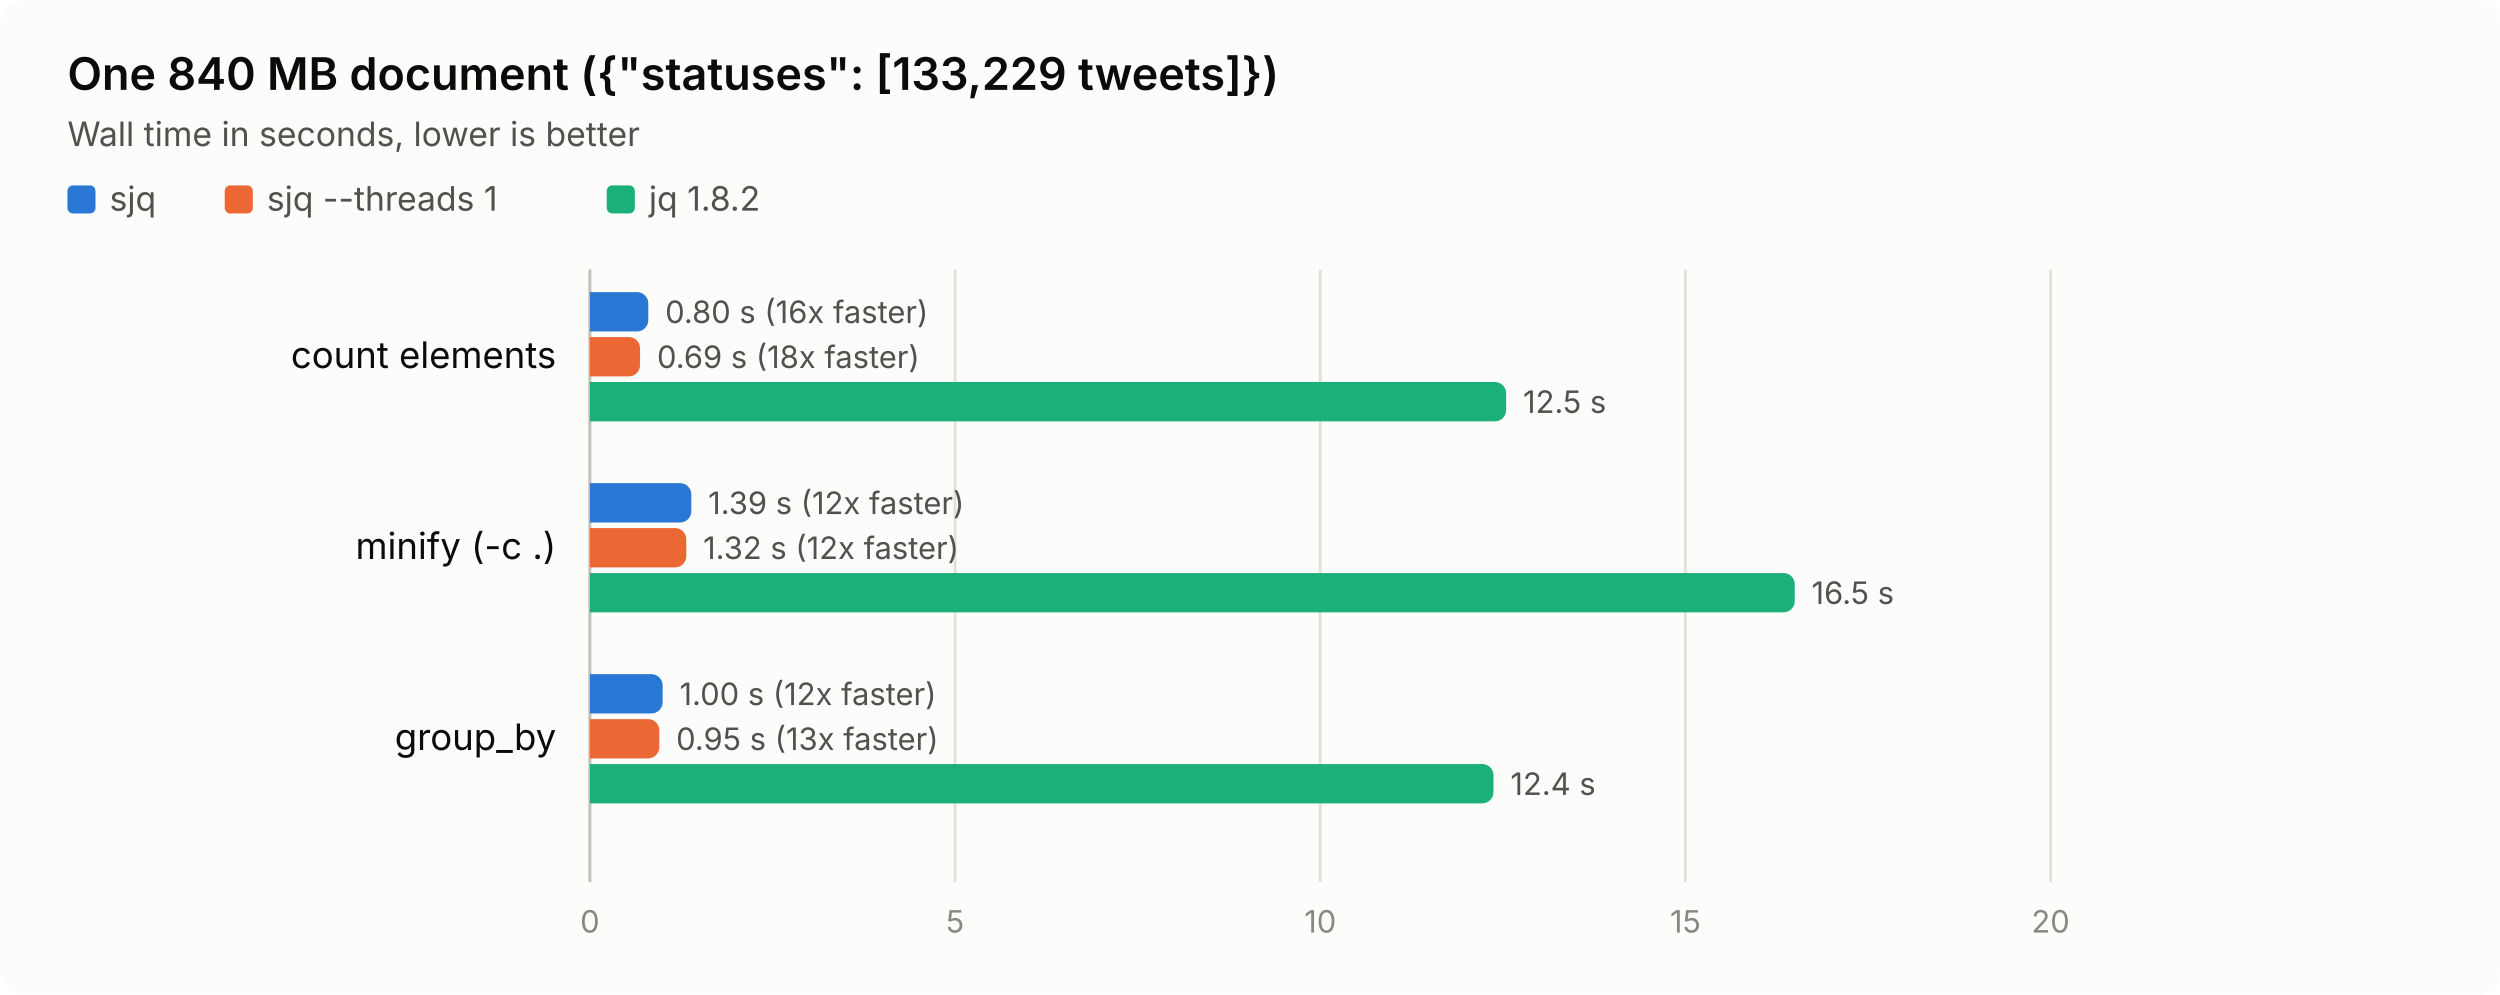
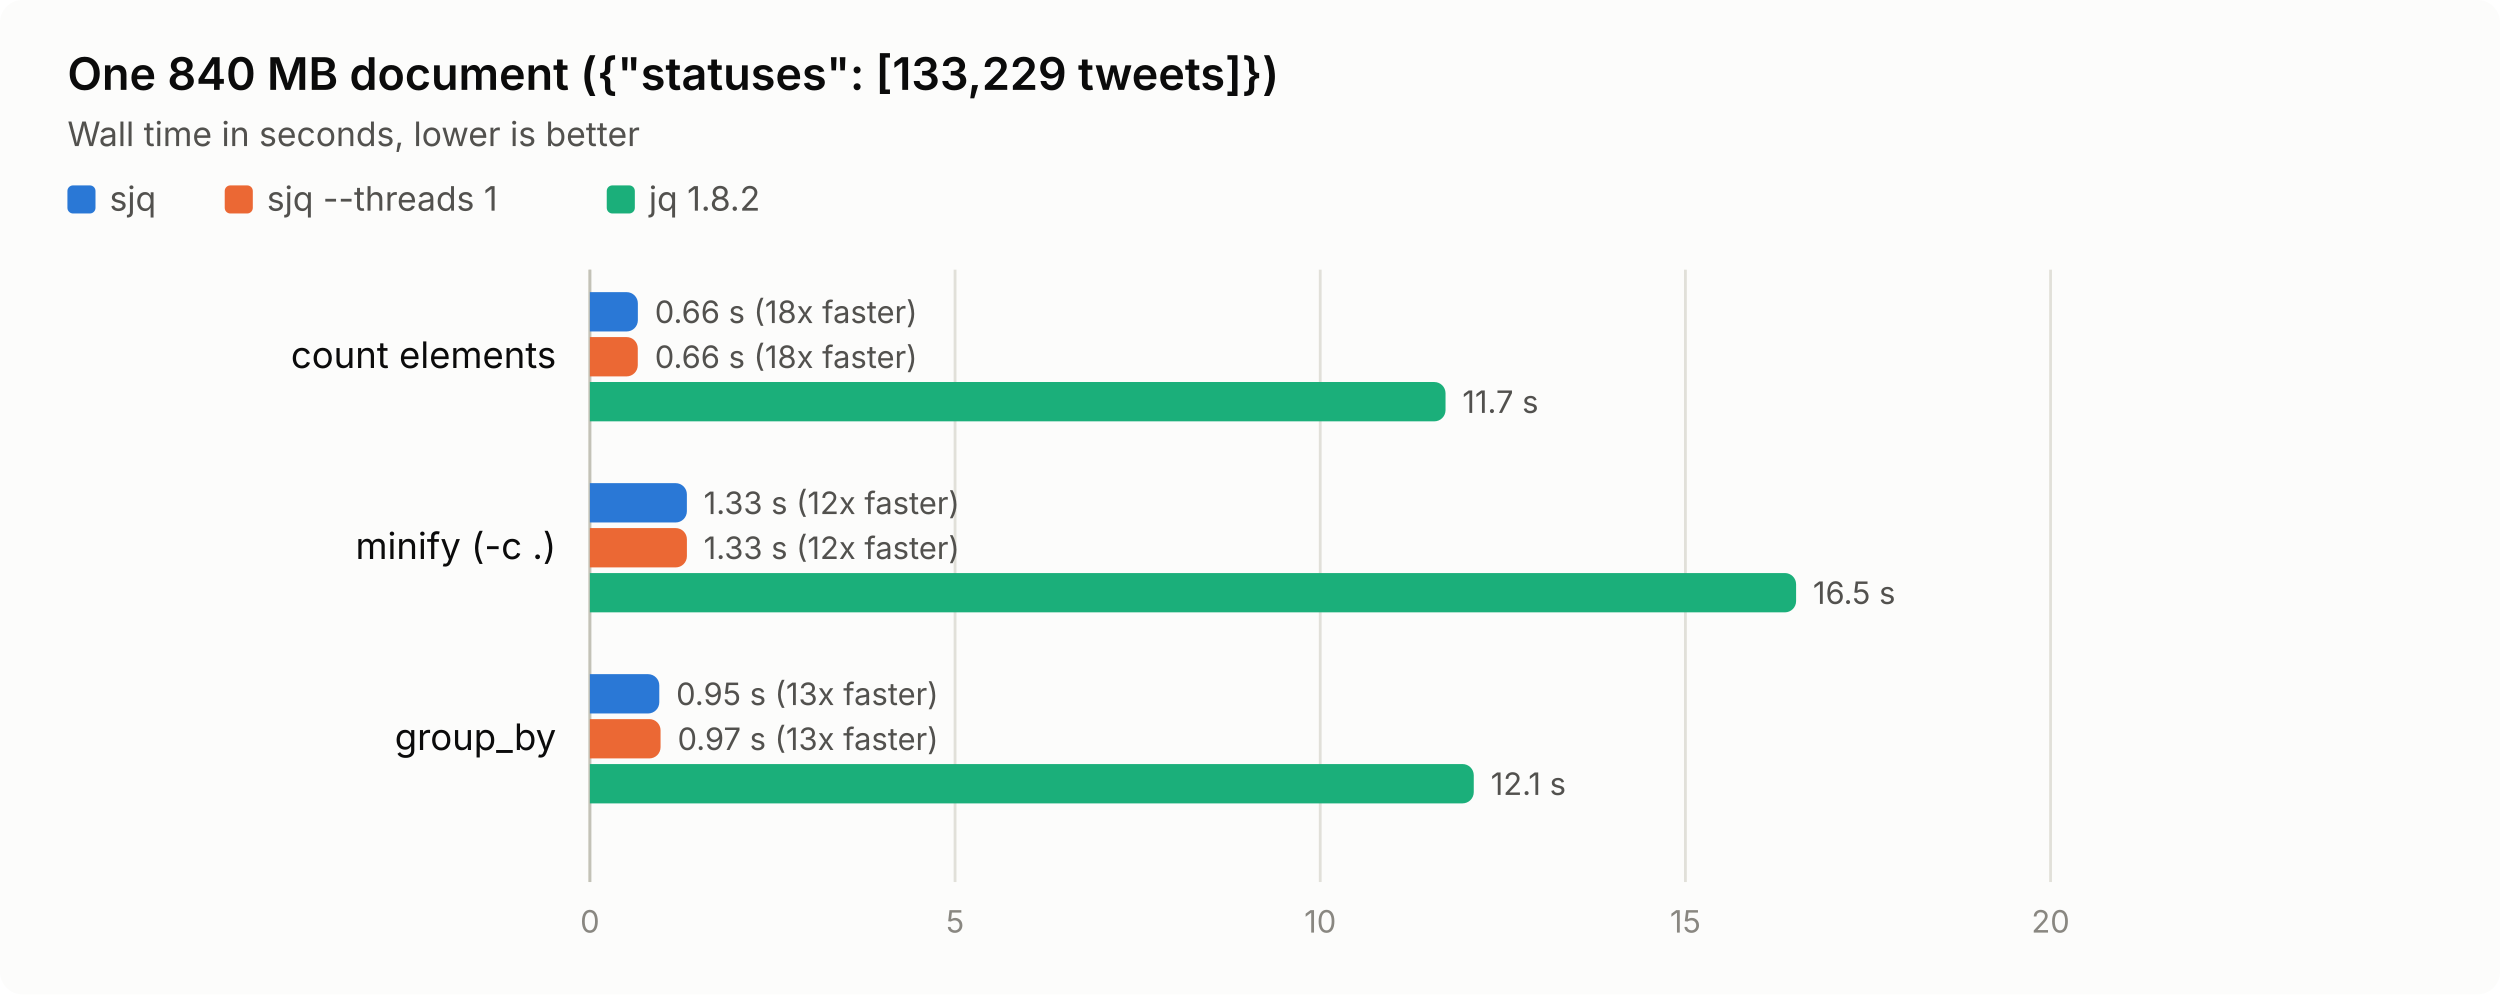
<svg xmlns="http://www.w3.org/2000/svg" viewBox="0 0 890 354" width="890" height="354" role="img" aria-label="One 840 MB document ({&quot;statuses&quot;: [133,229 tweets]})" font-family="system-ui, -apple-system, 'Segoe UI', sans-serif">
  <rect width="890" height="354" rx="8" fill="#fcfcfb" />
  <text x="24" y="32" font-size="16" font-weight="600" fill="#0b0b0b">One 840 MB document ({"statuses": [133,229 tweets]})</text>
  <text x="24" y="52" font-size="12" fill="#52514e">Wall time in seconds, lower is better</text>
  <rect x="24" y="66" width="10" height="10" rx="2" fill="#2a78d6" />
  <text x="39" y="75" font-size="12" fill="#52514e">sjq</text>
  <rect x="80" y="66" width="10" height="10" rx="2" fill="#eb6834" />
  <text x="95" y="75" font-size="12" fill="#52514e">sjq --threads 1</text>
  <rect x="216" y="66" width="10" height="10" rx="2" fill="#1baf7a" />
  <text x="231" y="75" font-size="12" fill="#52514e">jq 1.8.2</text>
  <line x1="210.0" y1="96" x2="210.0" y2="314" stroke="#e1e0d9" stroke-width="1" />
  <text x="210.0" y="332" font-size="11" fill="#898781" text-anchor="middle" style="font-variant-numeric: tabular-nums">0</text>
  <line x1="340.0" y1="96" x2="340.0" y2="314" stroke="#e1e0d9" stroke-width="1" />
  <text x="340.0" y="332" font-size="11" fill="#898781" text-anchor="middle" style="font-variant-numeric: tabular-nums">5</text>
  <line x1="470.0" y1="96" x2="470.0" y2="314" stroke="#e1e0d9" stroke-width="1" />
  <text x="470.0" y="332" font-size="11" fill="#898781" text-anchor="middle" style="font-variant-numeric: tabular-nums">10</text>
  <line x1="600.0" y1="96" x2="600.0" y2="314" stroke="#e1e0d9" stroke-width="1" />
  <text x="600.0" y="332" font-size="11" fill="#898781" text-anchor="middle" style="font-variant-numeric: tabular-nums">15</text>
  <line x1="730.0" y1="96" x2="730.0" y2="314" stroke="#e1e0d9" stroke-width="1" />
  <text x="730.0" y="332" font-size="11" fill="#898781" text-anchor="middle" style="font-variant-numeric: tabular-nums">20</text>
  <line x1="210" y1="96" x2="210" y2="314" stroke="#c3c2b7" stroke-width="1" />
  <text x="198" y="131.0" font-size="13" fill="#0b0b0b" text-anchor="end">count elements</text>
-   <path d="M210,104 h16.79 a4.0,4.0 0 0 1 4.0,4.0 v6.0 a4.0,4.0 0 0 1 -4.0,4.0 h-16.79 z" fill="#2a78d6" />
-   <text x="236.8" y="115" font-size="11" fill="#52514e" style="font-variant-numeric: tabular-nums">0.80 s  (16x faster)</text>
-   <path d="M210,120 h13.86 a4.0,4.0 0 0 1 4.0,4.0 v6.0 a4.0,4.0 0 0 1 -4.0,4.0 h-13.86 z" fill="#eb6834" />
-   <text x="233.9" y="131" font-size="11" fill="#52514e" style="font-variant-numeric: tabular-nums">0.69 s  (18x faster)</text>
-   <path d="M210,136 h322.19 a4.0,4.0 0 0 1 4.0,4.0 v6.0 a4.0,4.0 0 0 1 -4.0,4.0 h-322.19 z" fill="#1baf7a" />
-   <text x="542.2" y="147" font-size="11" fill="#52514e" style="font-variant-numeric: tabular-nums">12.5 s</text>
+   <path d="M210,104 h13.08 a4.0,4.0 0 0 1 4.0,4.0 v6.0 a4.0,4.0 0 0 1 -4.0,4.0 h-13.08 z" fill="#2a78d6" />
+   <text x="233.1" y="115" font-size="11" fill="#52514e" style="font-variant-numeric: tabular-nums">0.66 s  (18x faster)</text>
+   <path d="M210,120 h13.05 a4.0,4.0 0 0 1 4.0,4.0 v6.0 a4.0,4.0 0 0 1 -4.0,4.0 h-13.05 z" fill="#eb6834" />
+   <text x="233.1" y="131" font-size="11" fill="#52514e" style="font-variant-numeric: tabular-nums">0.66 s  (18x faster)</text>
+   <path d="M210,136 h300.61 a4.0,4.0 0 0 1 4.0,4.0 v6.0 a4.0,4.0 0 0 1 -4.0,4.0 h-300.61 z" fill="#1baf7a" />
+   <text x="520.6" y="147" font-size="11" fill="#52514e" style="font-variant-numeric: tabular-nums">11.7 s</text>
  <text x="198" y="199.0" font-size="13" fill="#0b0b0b" text-anchor="end">minify (-c .)</text>
-   <path d="M210,172 h32.11 a4.0,4.0 0 0 1 4.0,4.0 v6.0 a4.0,4.0 0 0 1 -4.0,4.0 h-32.11 z" fill="#2a78d6" />
-   <text x="252.1" y="183" font-size="11" fill="#52514e" style="font-variant-numeric: tabular-nums">1.39 s  (12x faster)</text>
-   <path d="M210,188 h30.32 a4.0,4.0 0 0 1 4.0,4.0 v6.0 a4.0,4.0 0 0 1 -4.0,4.0 h-30.32 z" fill="#eb6834" />
-   <text x="250.3" y="199" font-size="11" fill="#52514e" style="font-variant-numeric: tabular-nums">1.32 s  (12x faster)</text>
-   <path d="M210,204 h424.93 a4.0,4.0 0 0 1 4.0,4.0 v6.0 a4.0,4.0 0 0 1 -4.0,4.0 h-424.93 z" fill="#1baf7a" />
-   <text x="644.9" y="215" font-size="11" fill="#52514e" style="font-variant-numeric: tabular-nums">16.5 s</text>
+   <path d="M210,172 h30.53 a4.0,4.0 0 0 1 4.0,4.0 v6.0 a4.0,4.0 0 0 1 -4.0,4.0 h-30.53 z" fill="#2a78d6" />
+   <text x="250.5" y="183" font-size="11" fill="#52514e" style="font-variant-numeric: tabular-nums">1.33 s  (12x faster)</text>
+   <path d="M210,188 h30.54 a4.0,4.0 0 0 1 4.0,4.0 v6.0 a4.0,4.0 0 0 1 -4.0,4.0 h-30.54 z" fill="#eb6834" />
+   <text x="250.5" y="199" font-size="11" fill="#52514e" style="font-variant-numeric: tabular-nums">1.33 s  (12x faster)</text>
+   <path d="M210,204 h425.41 a4.0,4.0 0 0 1 4.0,4.0 v6.0 a4.0,4.0 0 0 1 -4.0,4.0 h-425.41 z" fill="#1baf7a" />
+   <text x="645.4" y="215" font-size="11" fill="#52514e" style="font-variant-numeric: tabular-nums">16.5 s</text>
  <text x="198" y="267.0" font-size="13" fill="#0b0b0b" text-anchor="end">group_by</text>
-   <path d="M210,240 h21.90 a4.0,4.0 0 0 1 4.0,4.0 v6.0 a4.0,4.0 0 0 1 -4.0,4.0 h-21.90 z" fill="#2a78d6" />
-   <text x="241.9" y="251" font-size="11" fill="#52514e" style="font-variant-numeric: tabular-nums">1.00 s  (12x faster)</text>
-   <path d="M210,256 h20.71 a4.0,4.0 0 0 1 4.0,4.0 v6.0 a4.0,4.0 0 0 1 -4.0,4.0 h-20.71 z" fill="#eb6834" />
-   <text x="240.7" y="267" font-size="11" fill="#52514e" style="font-variant-numeric: tabular-nums">0.95 s  (13x faster)</text>
-   <path d="M210,272 h317.68 a4.0,4.0 0 0 1 4.0,4.0 v6.0 a4.0,4.0 0 0 1 -4.0,4.0 h-317.68 z" fill="#1baf7a" />
-   <text x="537.7" y="283" font-size="11" fill="#52514e" style="font-variant-numeric: tabular-nums">12.4 s</text>
+   <path d="M210,240 h20.71 a4.0,4.0 0 0 1 4.0,4.0 v6.0 a4.0,4.0 0 0 1 -4.0,4.0 h-20.71 z" fill="#2a78d6" />
+   <text x="240.7" y="251" font-size="11" fill="#52514e" style="font-variant-numeric: tabular-nums">0.95 s  (13x faster)</text>
+   <path d="M210,256 h21.16 a4.0,4.0 0 0 1 4.0,4.0 v6.0 a4.0,4.0 0 0 1 -4.0,4.0 h-21.16 z" fill="#eb6834" />
+   <text x="241.2" y="267" font-size="11" fill="#52514e" style="font-variant-numeric: tabular-nums">0.97 s  (13x faster)</text>
+   <path d="M210,272 h310.66 a4.0,4.0 0 0 1 4.0,4.0 v6.0 a4.0,4.0 0 0 1 -4.0,4.0 h-310.66 z" fill="#1baf7a" />
+   <text x="530.7" y="283" font-size="11" fill="#52514e" style="font-variant-numeric: tabular-nums">12.1 s</text>
</svg>
